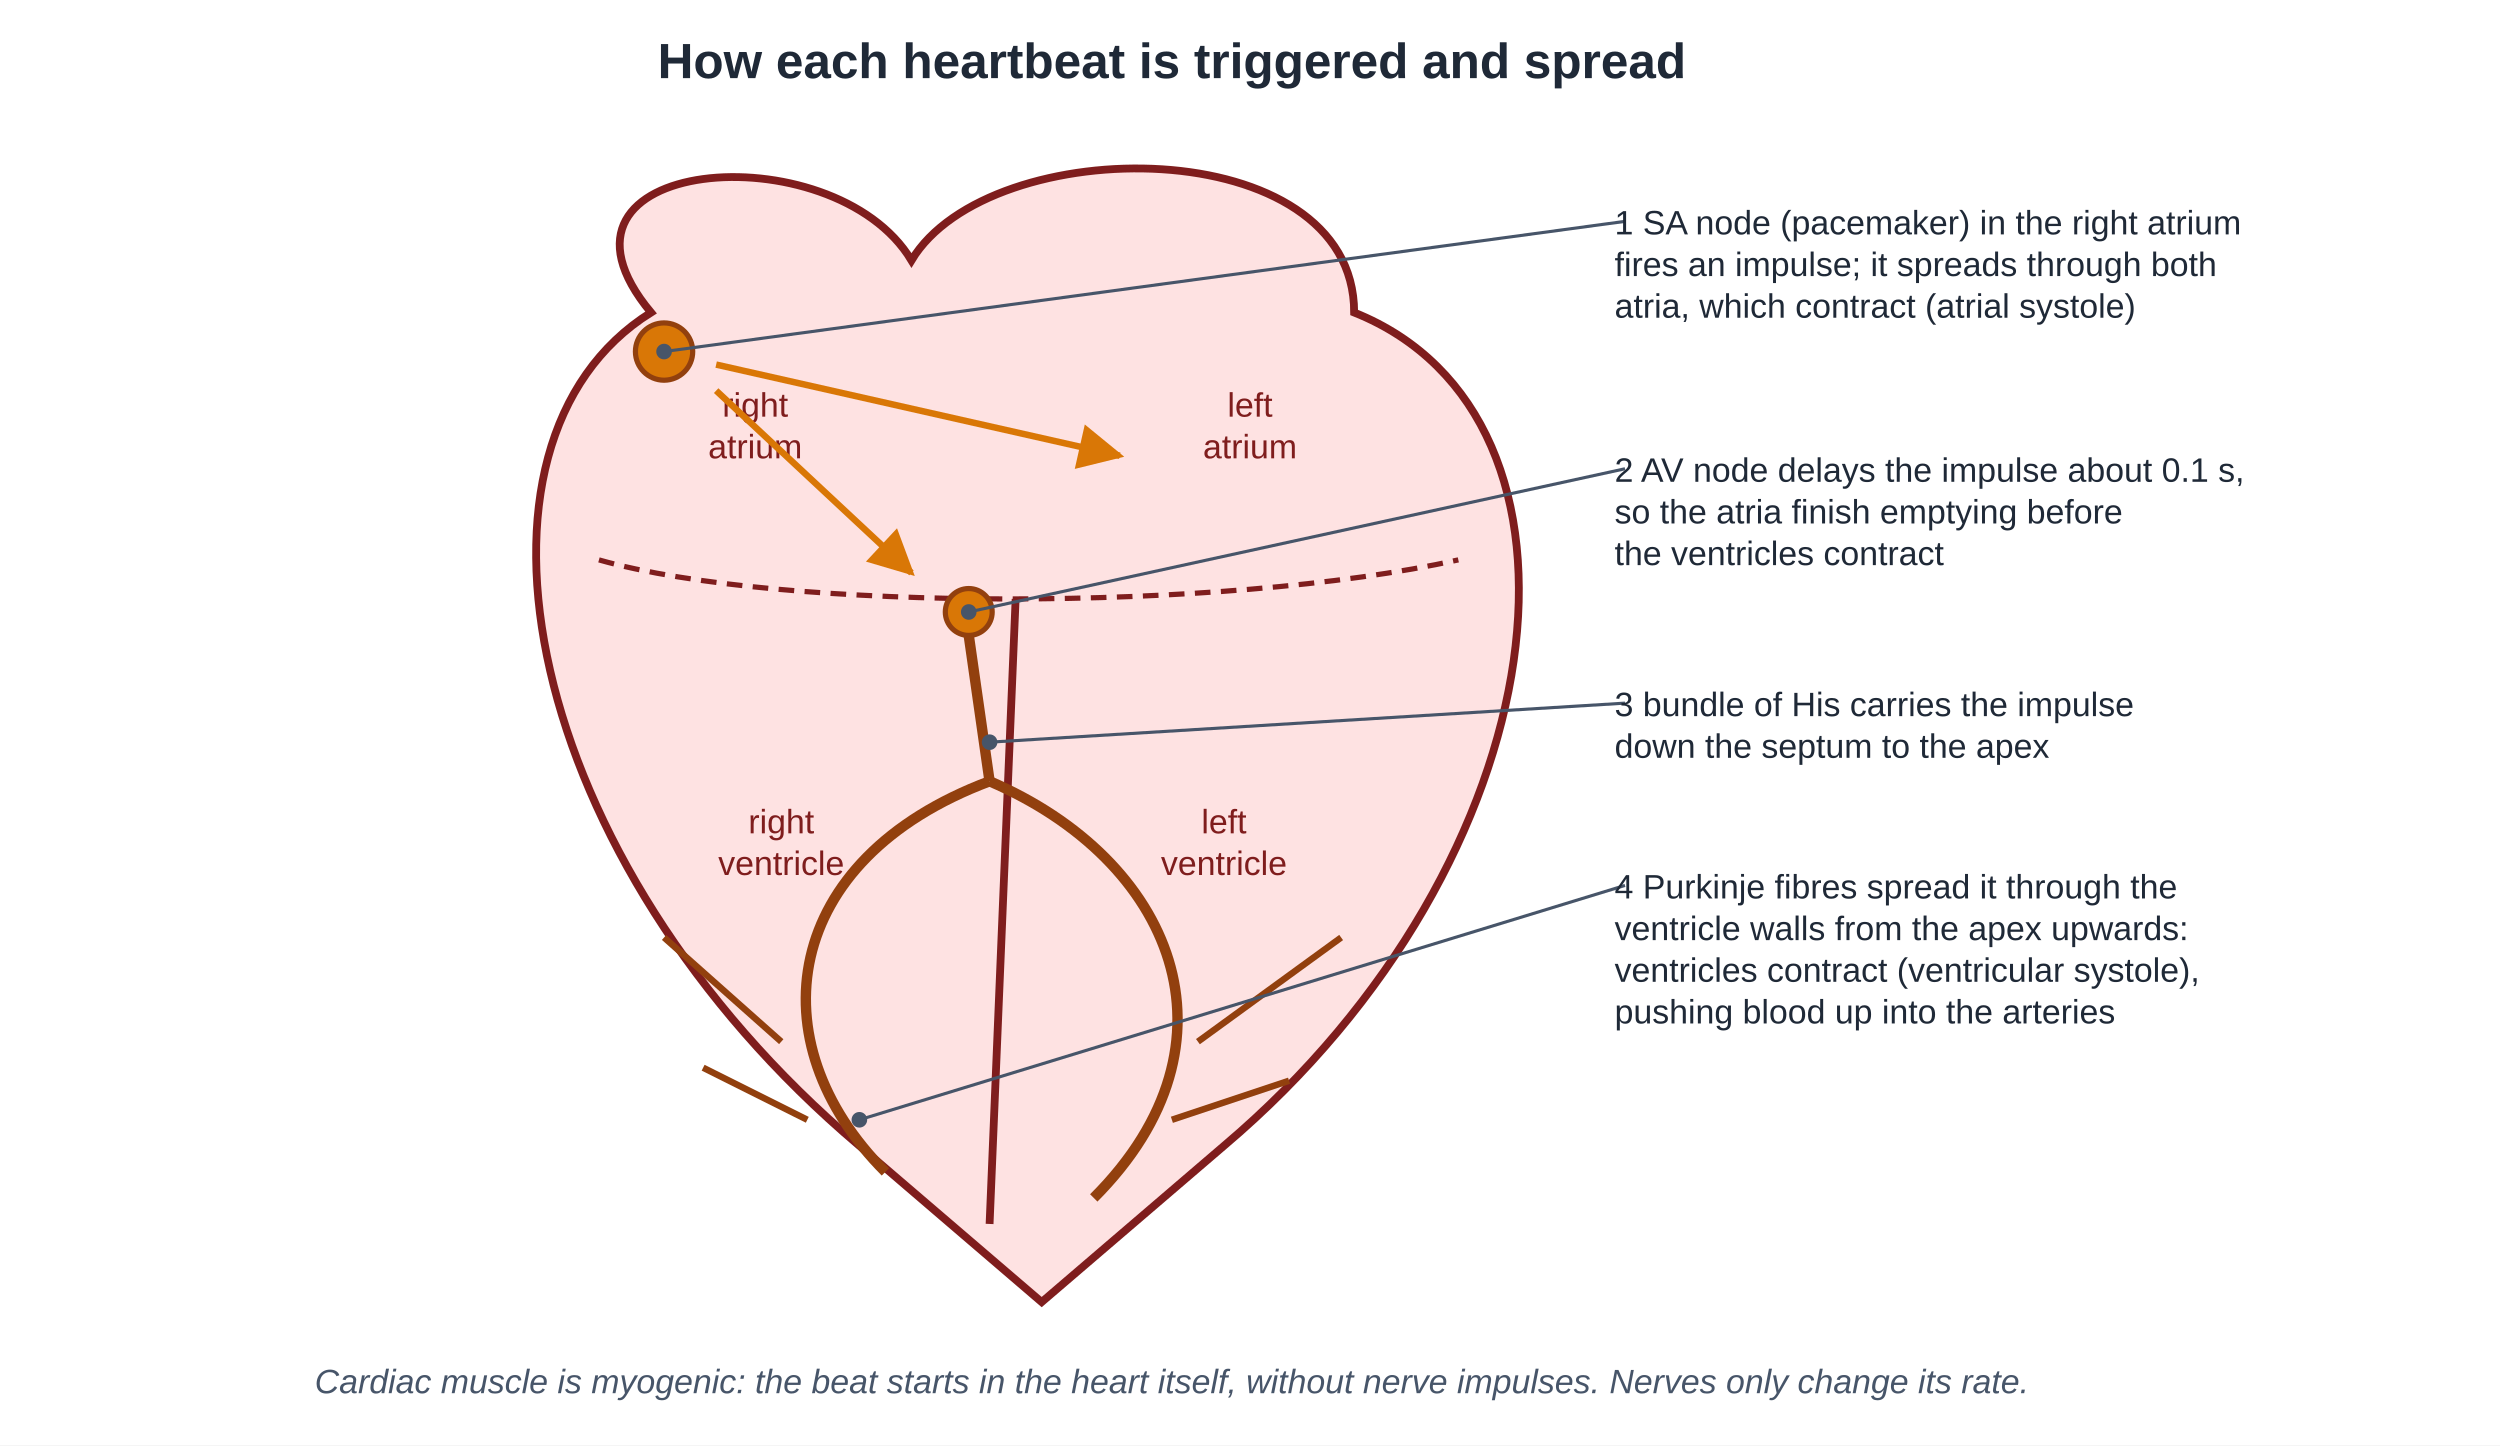
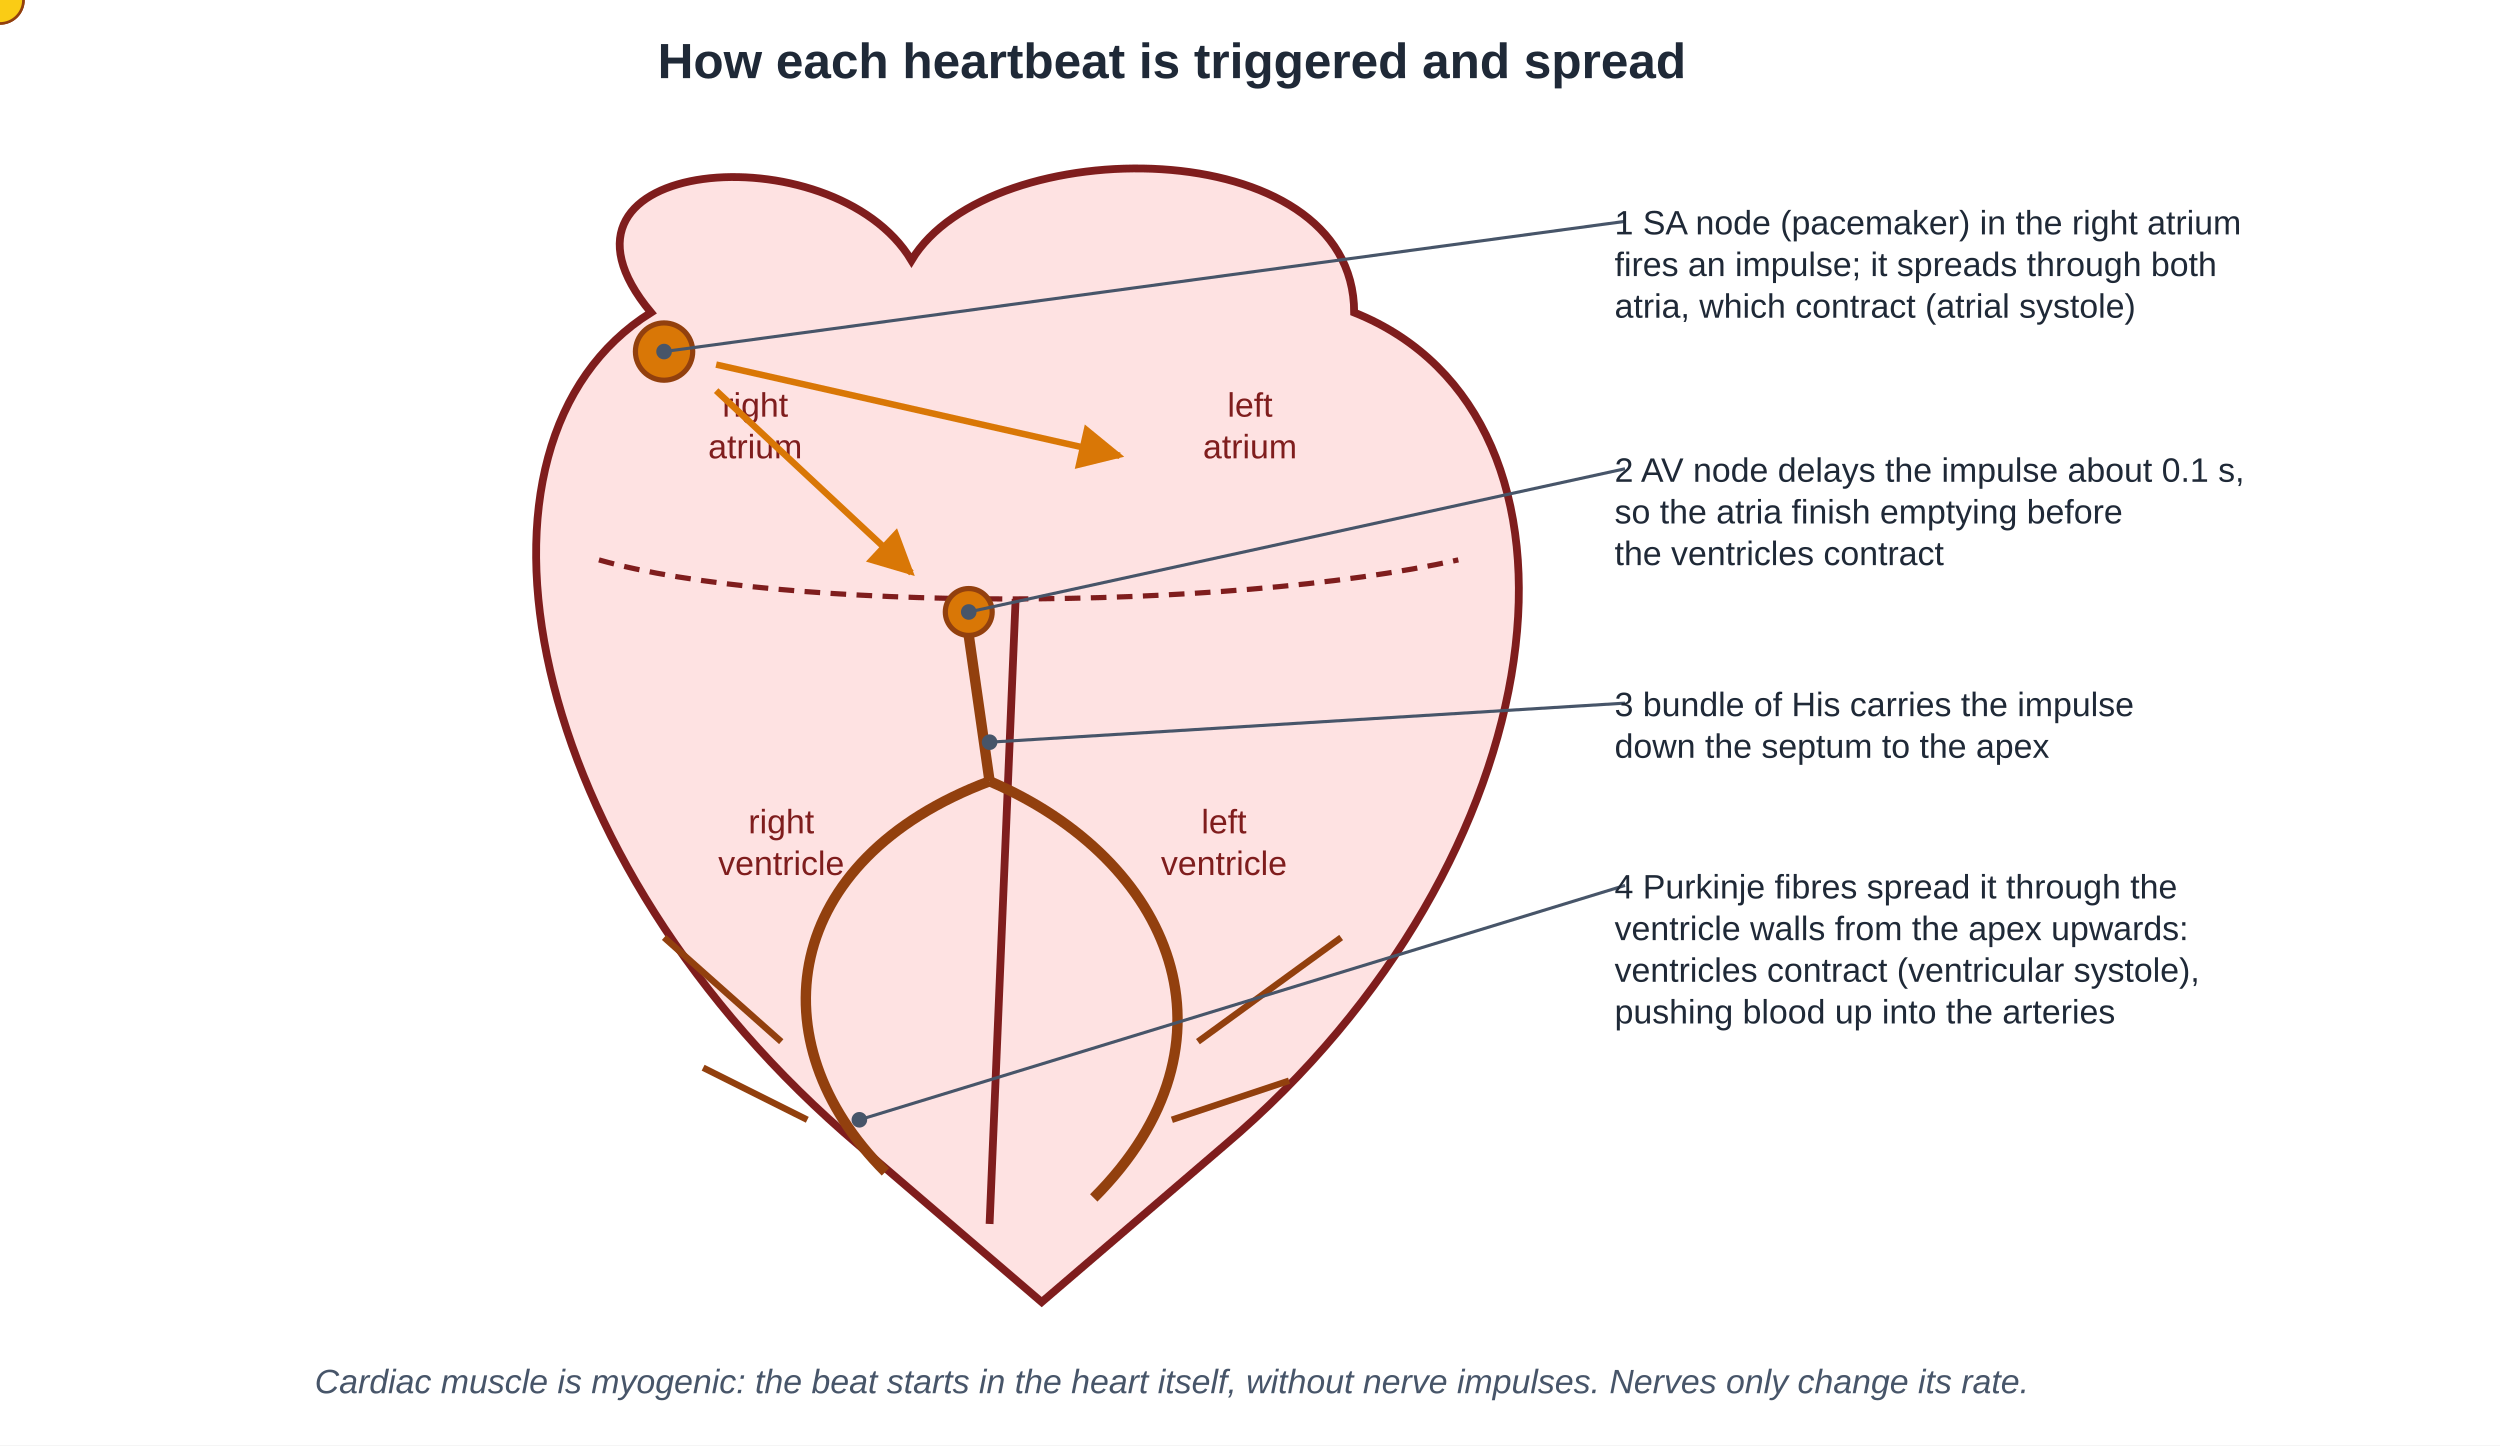
<svg xmlns="http://www.w3.org/2000/svg" viewBox="0 0 960 555" font-family="system-ui,Arial,sans-serif" role="img" aria-label="Heart outline showing the SA node in the right atrium, the AV node, the bundle of His in the septum and Purkinje fibres in the ventricle walls, with the order in which the impulse spreads">
+   <style>@media (prefers-reduced-motion: reduce){.anim{display:none}}</style>
  <rect width="960" height="555" fill="#fff" />
  <defs>
    <marker id="ak" viewBox="0 0 10 10" refX="9" refY="5" markerWidth="7" markerHeight="7" orient="auto-start-reverse">
      <path d="M0,0 L10,5 L0,10 z" fill="#1f2937" />
    </marker>
    <marker id="ar" viewBox="0 0 10 10" refX="9" refY="5" markerWidth="7" markerHeight="7" orient="auto-start-reverse">
      <path d="M0,0 L10,5 L0,10 z" fill="#dc2626" />
    </marker>
    <marker id="ab" viewBox="0 0 10 10" refX="9" refY="5" markerWidth="7" markerHeight="7" orient="auto-start-reverse">
      <path d="M0,0 L10,5 L0,10 z" fill="#2563eb" />
    </marker>
    <marker id="ag" viewBox="0 0 10 10" refX="9" refY="5" markerWidth="7" markerHeight="7" orient="auto-start-reverse">
      <path d="M0,0 L10,5 L0,10 z" fill="#16a34a" />
    </marker>
    <marker id="ap" viewBox="0 0 10 10" refX="9" refY="5" markerWidth="7" markerHeight="7" orient="auto-start-reverse">
      <path d="M0,0 L10,5 L0,10 z" fill="#7c3aed" />
    </marker>
    <marker id="aa" viewBox="0 0 10 10" refX="9" refY="5" markerWidth="7" markerHeight="7" orient="auto-start-reverse">
      <path d="M0,0 L10,5 L0,10 z" fill="#d97706" />
    </marker>
    <marker id="at" viewBox="0 0 10 10" refX="9" refY="5" markerWidth="7" markerHeight="7" orient="auto-start-reverse">
      <path d="M0,0 L10,5 L0,10 z" fill="#0d9488" />
    </marker>
  </defs>
  <text x="450" y="30" font-size="19" text-anchor="middle" fill="#1f2937" font-weight="bold">How each heartbeat is triggered and spread</text>
  <path d="M 250 120 C 200 60 320 50 350 100 C 380 50 520 50 520 120 C 620 160 600 330 470 440 L 400 500 L 330 440 C 200 330 170 170 250 120 Z" stroke="#7f1d1d" stroke-width="3" fill="#fee2e2" />
  <line x1="390" y1="230" x2="380" y2="470" stroke="#7f1d1d" stroke-width="3" />
  <path d="M 230 215 C 300 235 470 235 560 215" stroke="#7f1d1d" stroke-width="2" fill="none" stroke-dasharray="6 4" />
  <text x="290" y="160" font-size="13" text-anchor="middle" fill="#7f1d1d" font-weight="normal">right</text>
  <text x="290" y="176" font-size="13" text-anchor="middle" fill="#7f1d1d" font-weight="normal">atrium</text>
  <text x="480" y="160" font-size="13" text-anchor="middle" fill="#7f1d1d" font-weight="normal">left</text>
  <text x="480" y="176" font-size="13" text-anchor="middle" fill="#7f1d1d" font-weight="normal">atrium</text>
  <text x="300" y="320" font-size="13" text-anchor="middle" fill="#7f1d1d" font-weight="normal">right</text>
  <text x="300" y="336" font-size="13" text-anchor="middle" fill="#7f1d1d" font-weight="normal">ventricle</text>
  <text x="470" y="320" font-size="13" text-anchor="middle" fill="#7f1d1d" font-weight="normal">left</text>
  <text x="470" y="336" font-size="13" text-anchor="middle" fill="#7f1d1d" font-weight="normal">ventricle</text>
  <circle cx="255" cy="135" r="11" fill="#d97706" stroke="#92400e" stroke-width="2" />
  <circle cx="372" cy="235" r="9" fill="#d97706" stroke="#92400e" stroke-width="2" />
  <path d="M 372 244 L 380 300" stroke="#92400e" stroke-width="4" fill="none" />
  <path d="M 380 300 C 300 330 290 400 340 450" stroke="#92400e" stroke-width="4" fill="none" />
  <path d="M 380 300 C 450 330 480 400 420 460" stroke="#92400e" stroke-width="4" fill="none" />
  <line x1="300" y1="400" x2="255" y2="360" stroke="#92400e" stroke-width="2.5" />
  <line x1="310" y1="430" x2="270" y2="410" stroke="#92400e" stroke-width="2.5" />
  <line x1="460" y1="400" x2="515" y2="360" stroke="#92400e" stroke-width="2.5" />
  <line x1="450" y1="430" x2="495" y2="415" stroke="#92400e" stroke-width="2.5" />
  <line x1="275" y1="150" x2="350" y2="220" stroke="#d97706" stroke-width="2.5" marker-end="url(#aa)" />
  <line x1="275" y1="140" x2="430" y2="175" stroke="#d97706" stroke-width="2.5" marker-end="url(#aa)" />
  <line x1="255" y1="135" x2="624" y2="85" stroke="#475569" stroke-width="1.2" />
  <circle cx="255" cy="135" r="2.5" fill="#475569" stroke="#475569" stroke-width="1" />
  <text x="620" y="90" font-size="13" text-anchor="start" fill="#1f2937" font-weight="normal">1 SA node (pacemaker) in the right atrium</text>
  <text x="620" y="106" font-size="13" text-anchor="start" fill="#1f2937" font-weight="normal">fires an impulse; it spreads through both</text>
  <text x="620" y="122" font-size="13" text-anchor="start" fill="#1f2937" font-weight="normal">atria, which contract (atrial systole)</text>
  <line x1="372" y1="235" x2="624" y2="180" stroke="#475569" stroke-width="1.2" />
  <circle cx="372" cy="235" r="2.5" fill="#475569" stroke="#475569" stroke-width="1" />
  <text x="620" y="185" font-size="13" text-anchor="start" fill="#1f2937" font-weight="normal">2 AV node delays the impulse about 0.1 s,</text>
  <text x="620" y="201" font-size="13" text-anchor="start" fill="#1f2937" font-weight="normal">so the atria finish emptying before</text>
  <text x="620" y="217" font-size="13" text-anchor="start" fill="#1f2937" font-weight="normal">the ventricles contract</text>
  <line x1="380" y1="285" x2="624" y2="270" stroke="#475569" stroke-width="1.2" />
  <circle cx="380" cy="285" r="2.5" fill="#475569" stroke="#475569" stroke-width="1" />
  <text x="620" y="275" font-size="13" text-anchor="start" fill="#1f2937" font-weight="normal">3 bundle of His carries the impulse</text>
  <text x="620" y="291" font-size="13" text-anchor="start" fill="#1f2937" font-weight="normal">down the septum to the apex</text>
  <line x1="330" y1="430" x2="624" y2="340" stroke="#475569" stroke-width="1.2" />
  <circle cx="330" cy="430" r="2.5" fill="#475569" stroke="#475569" stroke-width="1" />
  <text x="620" y="345" font-size="13" text-anchor="start" fill="#1f2937" font-weight="normal">4 Purkinje fibres spread it through the</text>
  <text x="620" y="361" font-size="13" text-anchor="start" fill="#1f2937" font-weight="normal">ventricle walls from the apex upwards:</text>
  <text x="620" y="377" font-size="13" text-anchor="start" fill="#1f2937" font-weight="normal">ventricles contract (ventricular systole),</text>
  <text x="620" y="393" font-size="13" text-anchor="start" fill="#1f2937" font-weight="normal">pushing blood up into the arteries</text>
  <text x="450" y="535" font-size="13" text-anchor="middle" fill="#475569" font-weight="normal" font-style="italic">Cardiac muscle is myogenic: the beat starts in the heart itself, without nerve impulses. Nerves only change its rate.</text>
+   <g class="anim">
+     <circle r="9" fill="#facc15" stroke="#92400e" stroke-width="1">
+       <animateMotion path="M 255 135 L 372 235 L 380 300 C 300 330 290 400 340 450" dur="2s" begin="0.00s" repeatCount="indefinite" />
+     </circle>
+   </g>
+   <g class="anim">
+     <circle r="9" fill="#facc15" stroke="#92400e" stroke-width="1">
+       <animateMotion path="M 255 135 L 372 235 L 380 300 C 450 330 480 400 420 460" dur="2s" begin="0.00s" repeatCount="indefinite" />
+     </circle>
+   </g>
+   <g class="anim">
+     <g opacity="0">
+       <circle cx="255" cy="135" r="16" fill="none" stroke="#f59e0b" stroke-width="4" />
+       <animate attributeName="opacity" values="0;1;0" dur="2s" begin="0s" repeatCount="indefinite" />
+     </g>
+   </g>
</svg>
